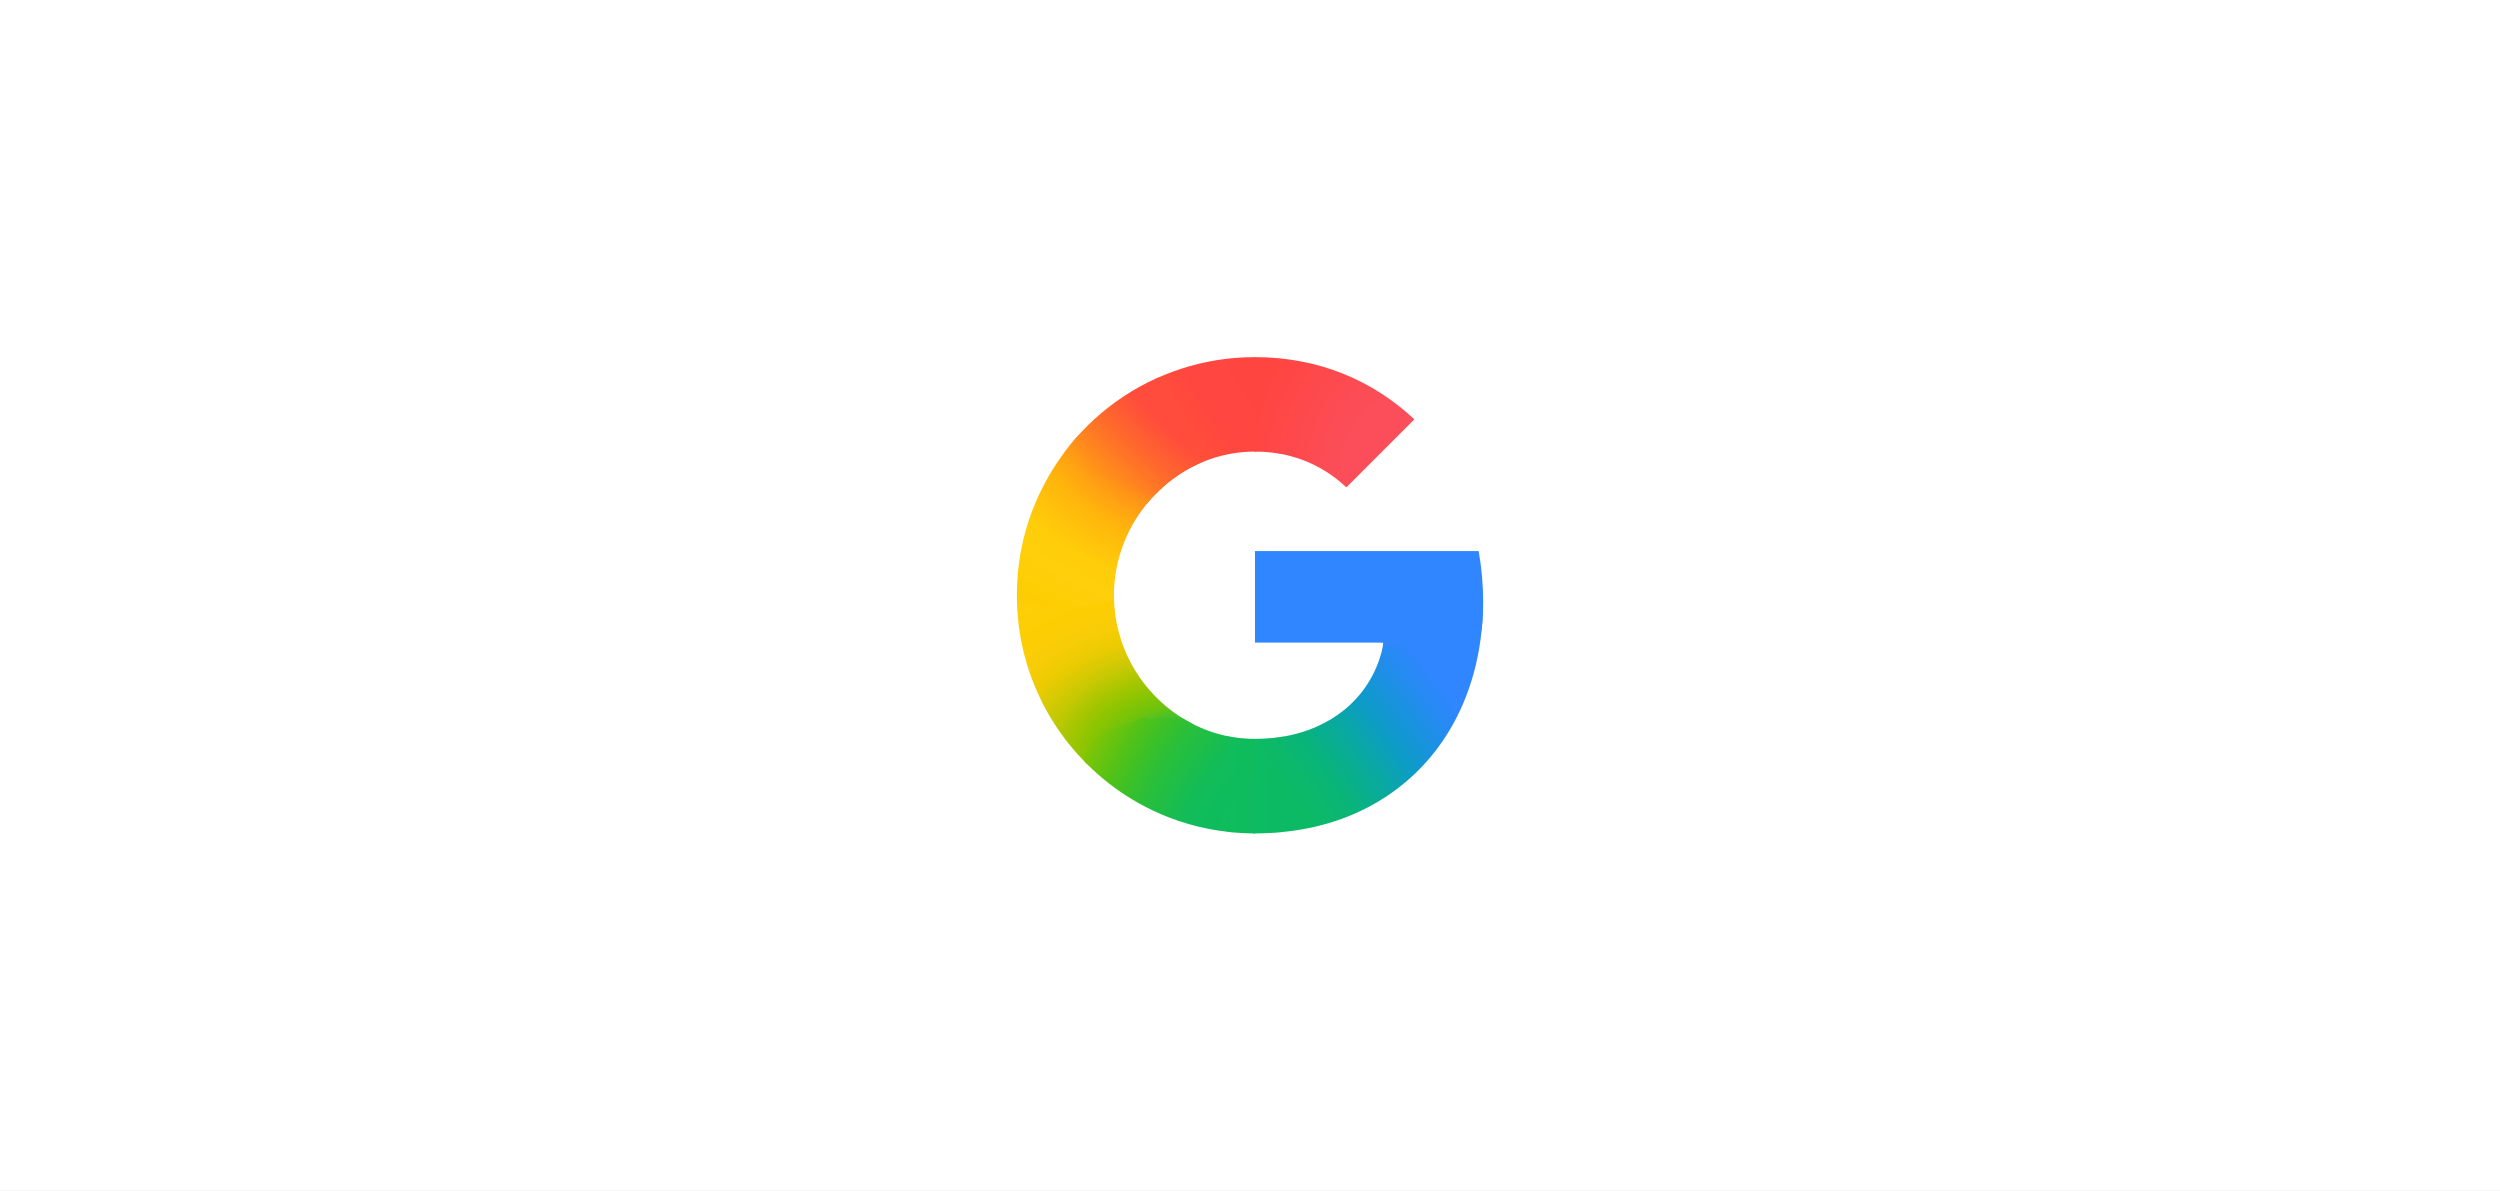
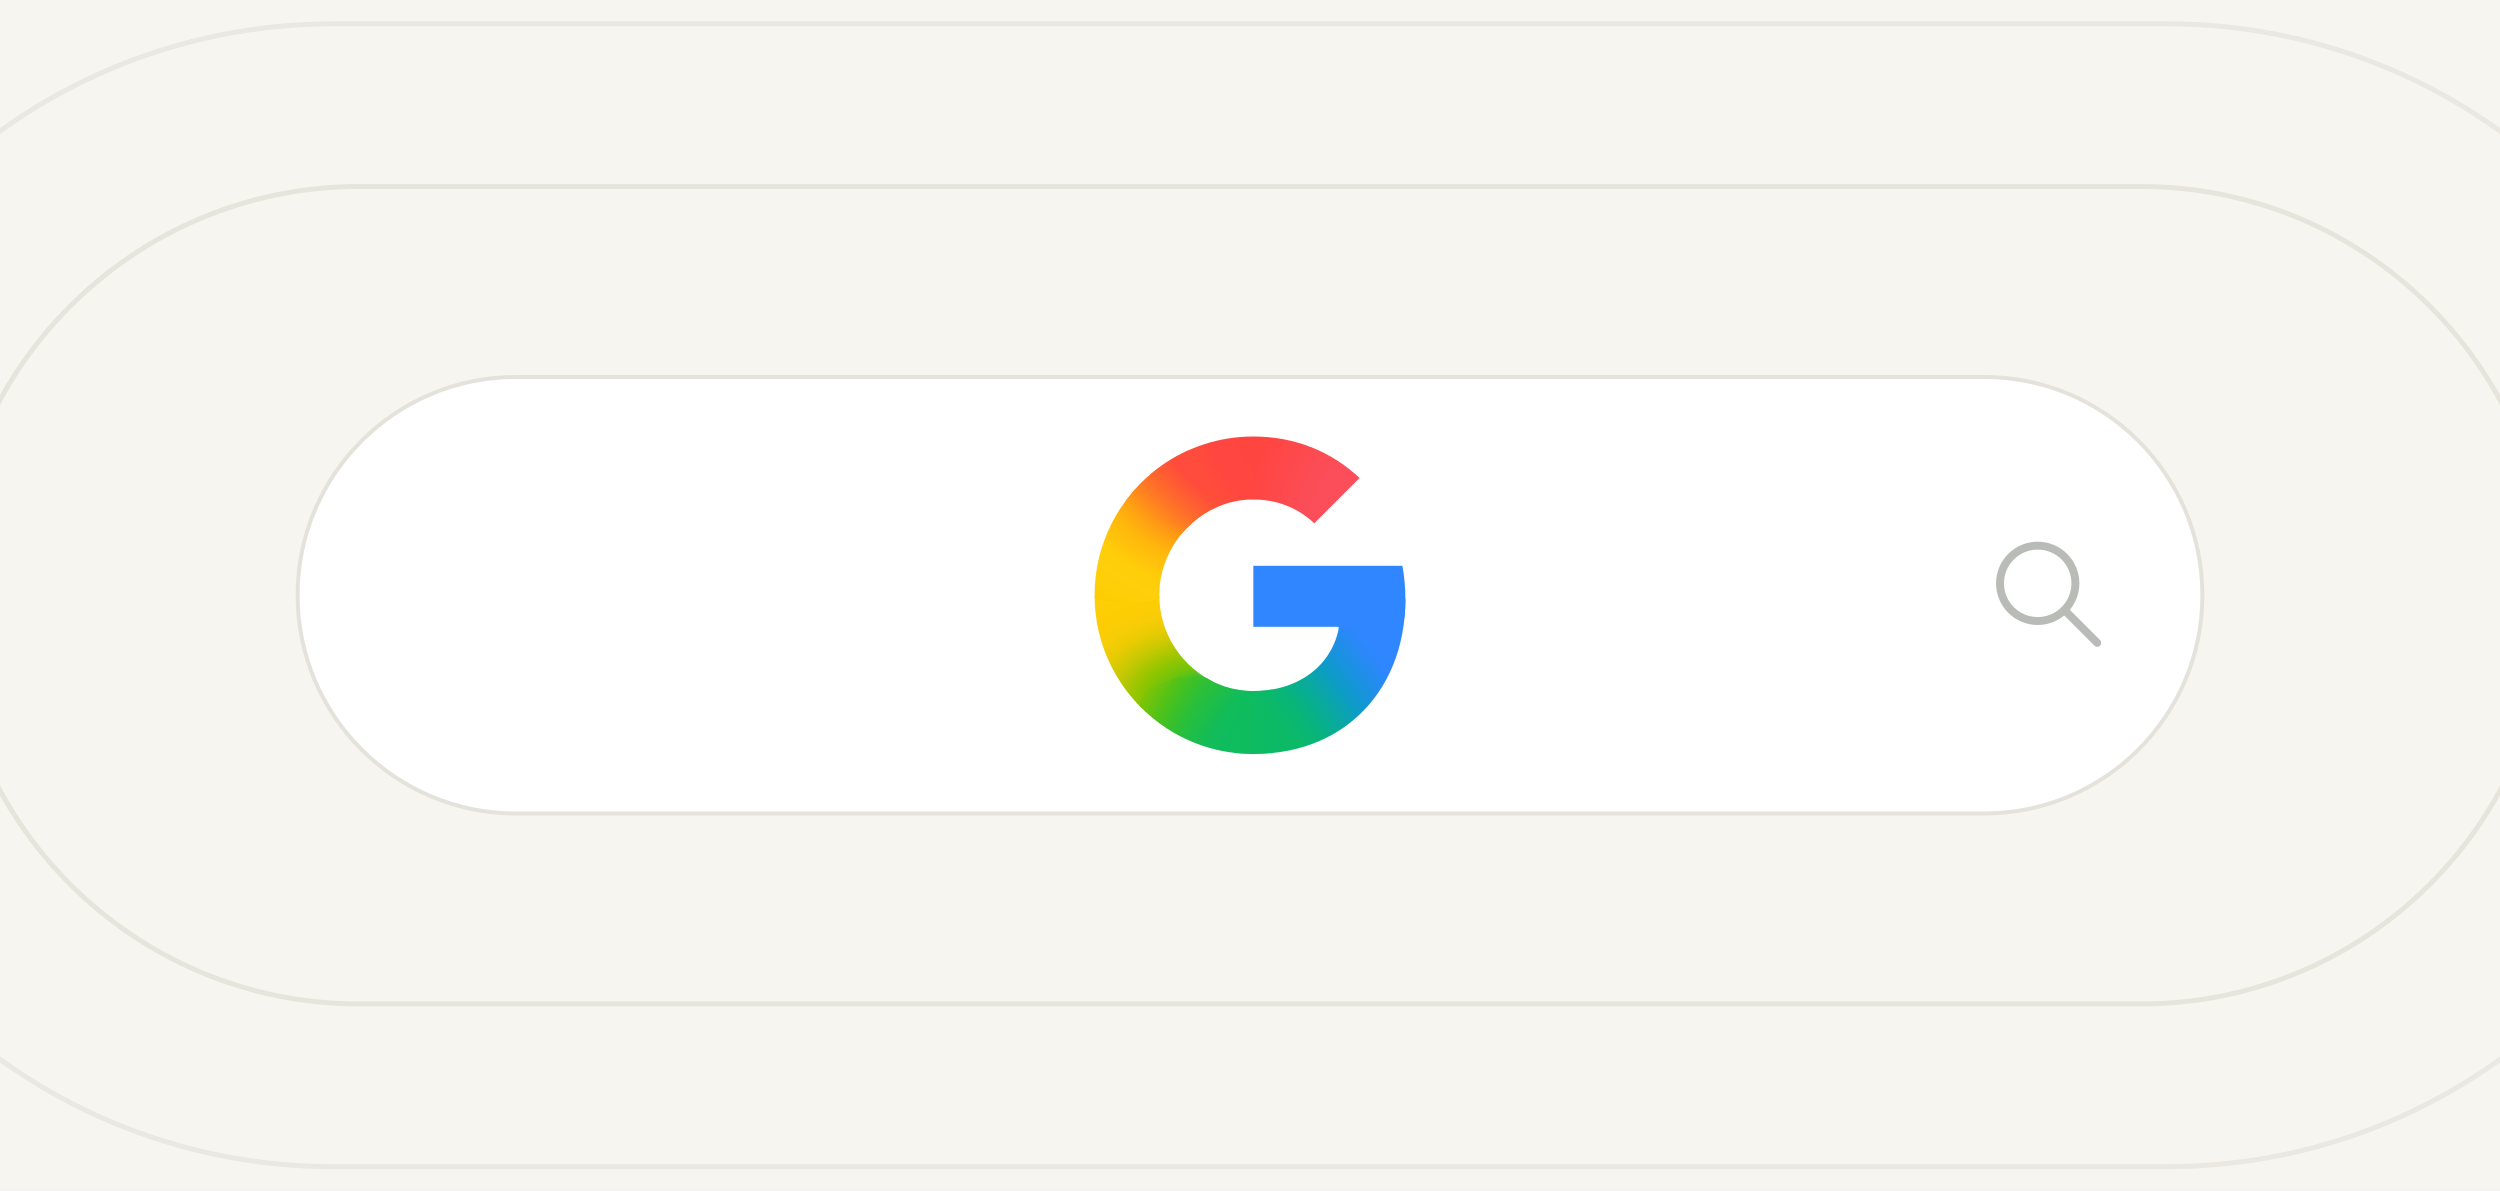
<svg xmlns="http://www.w3.org/2000/svg" xmlns:xlink="http://www.w3.org/1999/xlink" width="1260" height="600" viewBox="0 0 1260 600" role="img" aria-labelledby="title desc">
-   <rect width="1260" height="600" fill="#ffffff" />
-   <svg x="510" y="180" width="240" height="240" xml:space="preserve" overflow="hidden" viewBox="0 0 268.152 273.883">
+   <rect width="1260" height="600" fill="#f6f5f0" />
+   <g fill="none" stroke="#e3e0d7" stroke-width="2.5">
+     <rect x="-120" y="12" width="1500" height="576" rx="288" opacity=".65" />
+     <rect x="-25" y="94" width="1310" height="412" rx="206" opacity=".8" />
+   </g>
+   <rect x="150" y="190" width="960" height="220" rx="110" fill="#fff" stroke="#e4e2da" stroke-width="2" />
+   <svg x="550" y="220" width="160" height="160" xml:space="preserve" overflow="hidden" viewBox="0 0 268.152 273.883">
    <defs>
      <linearGradient id="a">
        <stop offset="0" stop-color="#0fbc5c" />
        <stop offset="1" stop-color="#0cba65" />
      </linearGradient>
      <linearGradient id="g">
        <stop offset=".231" stop-color="#0fbc5f" />
        <stop offset=".312" stop-color="#0fbc5f" />
        <stop offset=".366" stop-color="#0fbc5e" />
        <stop offset=".458" stop-color="#0fbc5d" />
        <stop offset=".54" stop-color="#12bc58" />
        <stop offset=".699" stop-color="#28bf3c" />
        <stop offset=".771" stop-color="#38c02b" />
        <stop offset=".861" stop-color="#52c218" />
        <stop offset=".915" stop-color="#67c30f" />
        <stop offset="1" stop-color="#86c504" />
      </linearGradient>
      <linearGradient id="h">
        <stop offset=".142" stop-color="#1abd4d" />
        <stop offset=".248" stop-color="#6ec30d" />
        <stop offset=".312" stop-color="#8ac502" />
        <stop offset=".366" stop-color="#a2c600" />
        <stop offset=".446" stop-color="#c8c903" />
        <stop offset=".54" stop-color="#ebcb03" />
        <stop offset=".616" stop-color="#f7cd07" />
        <stop offset=".699" stop-color="#fdcd04" />
        <stop offset=".771" stop-color="#fdce05" />
        <stop offset=".861" stop-color="#ffce0a" />
      </linearGradient>
      <linearGradient id="f">
        <stop offset=".316" stop-color="#ff4c3c" />
        <stop offset=".604" stop-color="#ff692c" />
        <stop offset=".727" stop-color="#ff7825" />
        <stop offset=".885" stop-color="#ff8d1b" />
        <stop offset="1" stop-color="#ff9f13" />
      </linearGradient>
      <linearGradient id="b">
        <stop offset=".231" stop-color="#ff4541" />
        <stop offset=".312" stop-color="#ff4540" />
        <stop offset=".458" stop-color="#ff4640" />
        <stop offset=".54" stop-color="#ff473f" />
        <stop offset=".699" stop-color="#ff5138" />
        <stop offset=".771" stop-color="#ff5b33" />
        <stop offset=".861" stop-color="#ff6c29" />
        <stop offset="1" stop-color="#ff8c18" />
      </linearGradient>
      <linearGradient id="d">
        <stop offset=".408" stop-color="#fb4e5a" />
        <stop offset="1" stop-color="#ff4540" />
      </linearGradient>
      <linearGradient id="c">
        <stop offset=".132" stop-color="#0cba65" />
        <stop offset=".21" stop-color="#0bb86d" />
        <stop offset=".297" stop-color="#09b479" />
        <stop offset=".396" stop-color="#08ad93" />
        <stop offset=".477" stop-color="#0aa6a9" />
        <stop offset=".568" stop-color="#0d9cc6" />
        <stop offset=".667" stop-color="#1893dd" />
        <stop offset=".769" stop-color="#258bf1" />
        <stop offset=".859" stop-color="#3086ff" />
      </linearGradient>
      <linearGradient id="e">
        <stop offset=".366" stop-color="#ff4e3a" />
        <stop offset=".458" stop-color="#ff8a1b" />
        <stop offset=".54" stop-color="#ffa312" />
        <stop offset=".616" stop-color="#ffb60c" />
        <stop offset=".771" stop-color="#ffcd0a" />
        <stop offset=".861" stop-color="#fecf0a" />
        <stop offset=".915" stop-color="#fecf08" />
        <stop offset="1" stop-color="#fdcd01" />
      </linearGradient>
      <linearGradient xlink:href="#a" id="s" x1="219.7" x2="254.467" y1="329.535" y2="329.535" gradientUnits="userSpaceOnUse" />
      <radialGradient xlink:href="#b" id="m" cx="109.627" cy="135.862" r="71.46" fx="109.627" fy="135.862" gradientTransform="matrix(-1.93688 1.043 1.45573 2.55542 290.525 -400.634)" gradientUnits="userSpaceOnUse" />
      <radialGradient xlink:href="#c" id="n" cx="45.259" cy="279.274" r="71.46" fx="45.259" fy="279.274" gradientTransform="matrix(-3.5126 -4.45809 -1.69255 1.26062 870.8 191.554)" gradientUnits="userSpaceOnUse" />
      <radialGradient xlink:href="#d" id="l" cx="304.017" cy="118.009" r="47.854" fx="304.017" fy="118.009" gradientTransform="matrix(2.06435 0 0 2.59204 -297.679 -151.747)" gradientUnits="userSpaceOnUse" />
      <radialGradient xlink:href="#e" id="o" cx="181.001" cy="177.201" r="71.46" fx="181.001" fy="177.201" gradientTransform="matrix(-.24858 2.08314 2.96249 .33417 -255.146 -331.164)" gradientUnits="userSpaceOnUse" />
      <radialGradient xlink:href="#f" id="p" cx="207.673" cy="108.097" r="41.102" fx="207.673" fy="108.097" gradientTransform="matrix(-1.2492 1.34326 -3.89684 -3.4257 880.501 194.905)" gradientUnits="userSpaceOnUse" />
      <radialGradient xlink:href="#g" id="r" cx="109.627" cy="135.862" r="71.46" fx="109.627" fy="135.862" gradientTransform="matrix(-1.93688 -1.043 1.45573 -2.55542 290.525 838.683)" gradientUnits="userSpaceOnUse" />
      <radialGradient xlink:href="#h" id="j" cx="154.87" cy="145.969" r="71.46" fx="154.87" fy="145.969" gradientTransform="matrix(-.0814 -1.93722 2.92674 -.11625 -215.135 632.86)" gradientUnits="userSpaceOnUse" />
      <filter id="q" width="1.097" height="1.116" x="-.048" y="-.058" color-interpolation-filters="sRGB">
        <feGaussianBlur stdDeviation="1.701" />
      </filter>
      <filter id="k" width="1.033" height="1.02" x="-.017" y="-.01" color-interpolation-filters="sRGB">
        <feGaussianBlur stdDeviation=".242" />
      </filter>
      <clipPath id="i" clipPathUnits="userSpaceOnUse">
        <path d="M371.378 193.24H237.083v53.438h77.167c-1.241 7.563-4.026 15.003-8.105 21.786-4.674 7.773-10.451 13.69-16.373 18.196-17.74 13.498-38.42 16.258-52.783 16.258-36.283 0-67.283-23.286-79.285-54.928-.484-1.149-.805-2.335-1.197-3.507a81.115 81.115 0 0 1-4.101-25.448c0-9.226 1.569-18.057 4.43-26.398 11.285-32.897 42.985-57.467 80.179-57.467 7.481 0 14.685.884 21.517 2.648a77.668 77.668 0 0 1 33.425 18.25l40.834-39.712c-24.839-22.616-57.219-36.32-95.844-36.32-30.878 0-59.386 9.553-82.748 25.7-18.945 13.093-34.483 30.625-44.97 50.985-9.753 18.879-15.094 39.8-15.094 62.294 0 22.495 5.35 43.633 15.103 62.337v.126c10.302 19.857 25.368 36.954 43.678 49.988 15.997 11.386 44.68 26.551 84.031 26.551 22.63 0 42.687-4.051 60.375-11.644 12.76-5.478 24.065-12.622 34.301-21.804 13.525-12.132 24.117-27.139 31.347-44.404 7.23-17.265 11.097-36.79 11.097-57.957 0-9.858-.998-19.87-2.689-28.968Z" />
      </clipPath>
    </defs>
    <g clip-path="url(#i)" transform="matrix(.95792 0 0 .98525 -90.174 -78.856)">
      <path fill="url(#j)" d="M92.076 219.958c.148 22.14 6.501 44.983 16.117 63.424v.127c6.949 13.392 16.445 23.97 27.26 34.452l65.327-23.67c-12.36-6.235-14.246-10.055-23.105-17.026-9.054-9.066-15.802-19.473-20.004-31.677h-.17l.17-.127c-2.765-8.058-3.037-16.613-3.14-25.503Z" filter="url(#k)" />
      <path fill="url(#l)" d="M237.083 79.025c-6.456 22.526-3.988 44.421 0 57.161 7.457.006 14.64.888 21.45 2.647a77.662 77.662 0 0 1 33.424 18.25l41.88-40.726c-24.81-22.59-54.667-37.297-96.754-37.332Z" filter="url(#k)" />
      <path fill="url(#m)" d="M236.943 78.847c-31.67 0-60.91 9.798-84.871 26.359a145.533 145.533 0 0 0-24.332 21.15c-1.904 17.744 14.257 39.551 46.262 39.37 15.528-17.936 38.495-29.542 64.056-29.542l.07.002-1.044-57.335c-.048 0-.093-.004-.14-.004Z" filter="url(#k)" />
      <path fill="url(#n)" d="m341.475 226.379-28.268 19.285c-1.24 7.562-4.028 15.002-8.107 21.786-4.674 7.772-10.45 13.69-16.373 18.196-17.702 13.47-38.328 16.244-52.687 16.255-14.842 25.102-17.444 37.675 1.043 57.934 22.877-.016 43.157-4.117 61.046-11.796 12.931-5.551 24.388-12.792 34.761-22.097 13.706-12.295 24.442-27.503 31.769-45 7.327-17.497 11.245-37.282 11.245-58.734Z" filter="url(#k)" />
      <path fill="#3086ff" d="M234.996 191.21v57.498h136.006c1.196-7.874 5.152-18.064 5.152-26.5 0-9.858-.996-21.899-2.687-30.998Z" filter="url(#k)" />
      <path fill="url(#o)" d="M128.39 124.327c-8.394 9.119-15.564 19.326-21.249 30.364-9.753 18.879-15.094 41.83-15.094 64.324 0 .317.026.627.029.944 4.32 8.224 59.666 6.649 62.456 0-.004-.31-.039-.613-.039-.924 0-9.226 1.57-16.026 4.43-24.367 3.53-10.289 9.056-19.763 16.123-27.926 1.602-2.031 5.875-6.397 7.121-9.016.475-.997-.862-1.557-.937-1.908-.083-.393-1.876-.077-2.277-.37-1.275-.929-3.8-1.414-5.334-1.845-3.277-.921-8.708-2.953-11.725-5.06-9.536-6.658-24.417-14.612-33.505-24.216Z" filter="url(#k)" />
      <path fill="url(#p)" d="M162.099 155.857c22.112 13.301 28.471-6.714 43.173-12.977l-25.574-52.664a144.74 144.74 0 0 0-26.543 14.504c-12.316 8.512-23.192 18.9-32.176 30.72Z" filter="url(#q)" />
      <path fill="url(#r)" d="M171.099 290.222c-29.683 10.641-34.33 11.023-37.062 29.29a144.806 144.806 0 0 0 16.792 13.984c15.996 11.386 46.766 26.551 86.118 26.551.046 0 .09-.004.137-.004v-59.157l-.094.002c-14.736 0-26.512-3.843-38.585-10.527-2.977-1.648-8.378 2.777-11.123.799-3.786-2.729-12.9 2.35-16.183-.938Z" filter="url(#k)" />
      <path fill="url(#s)" d="M219.7 299.023v59.996c5.506.64 11.236 1.028 17.247 1.028 6.026 0 11.855-.307 17.52-.872v-59.748a105.119 105.119 0 0 1-17.477 1.461c-5.932 0-11.7-.686-17.29-1.865Z" filter="url(#k)" opacity=".5" />
    </g>
  </svg>
+   <g fill="none" stroke="#b8bbb6" stroke-width="4" stroke-linecap="round">
+     <circle cx="1027" cy="294" r="19" />
+     <path d="m1041 308 16 16" />
+   </g>
</svg>
